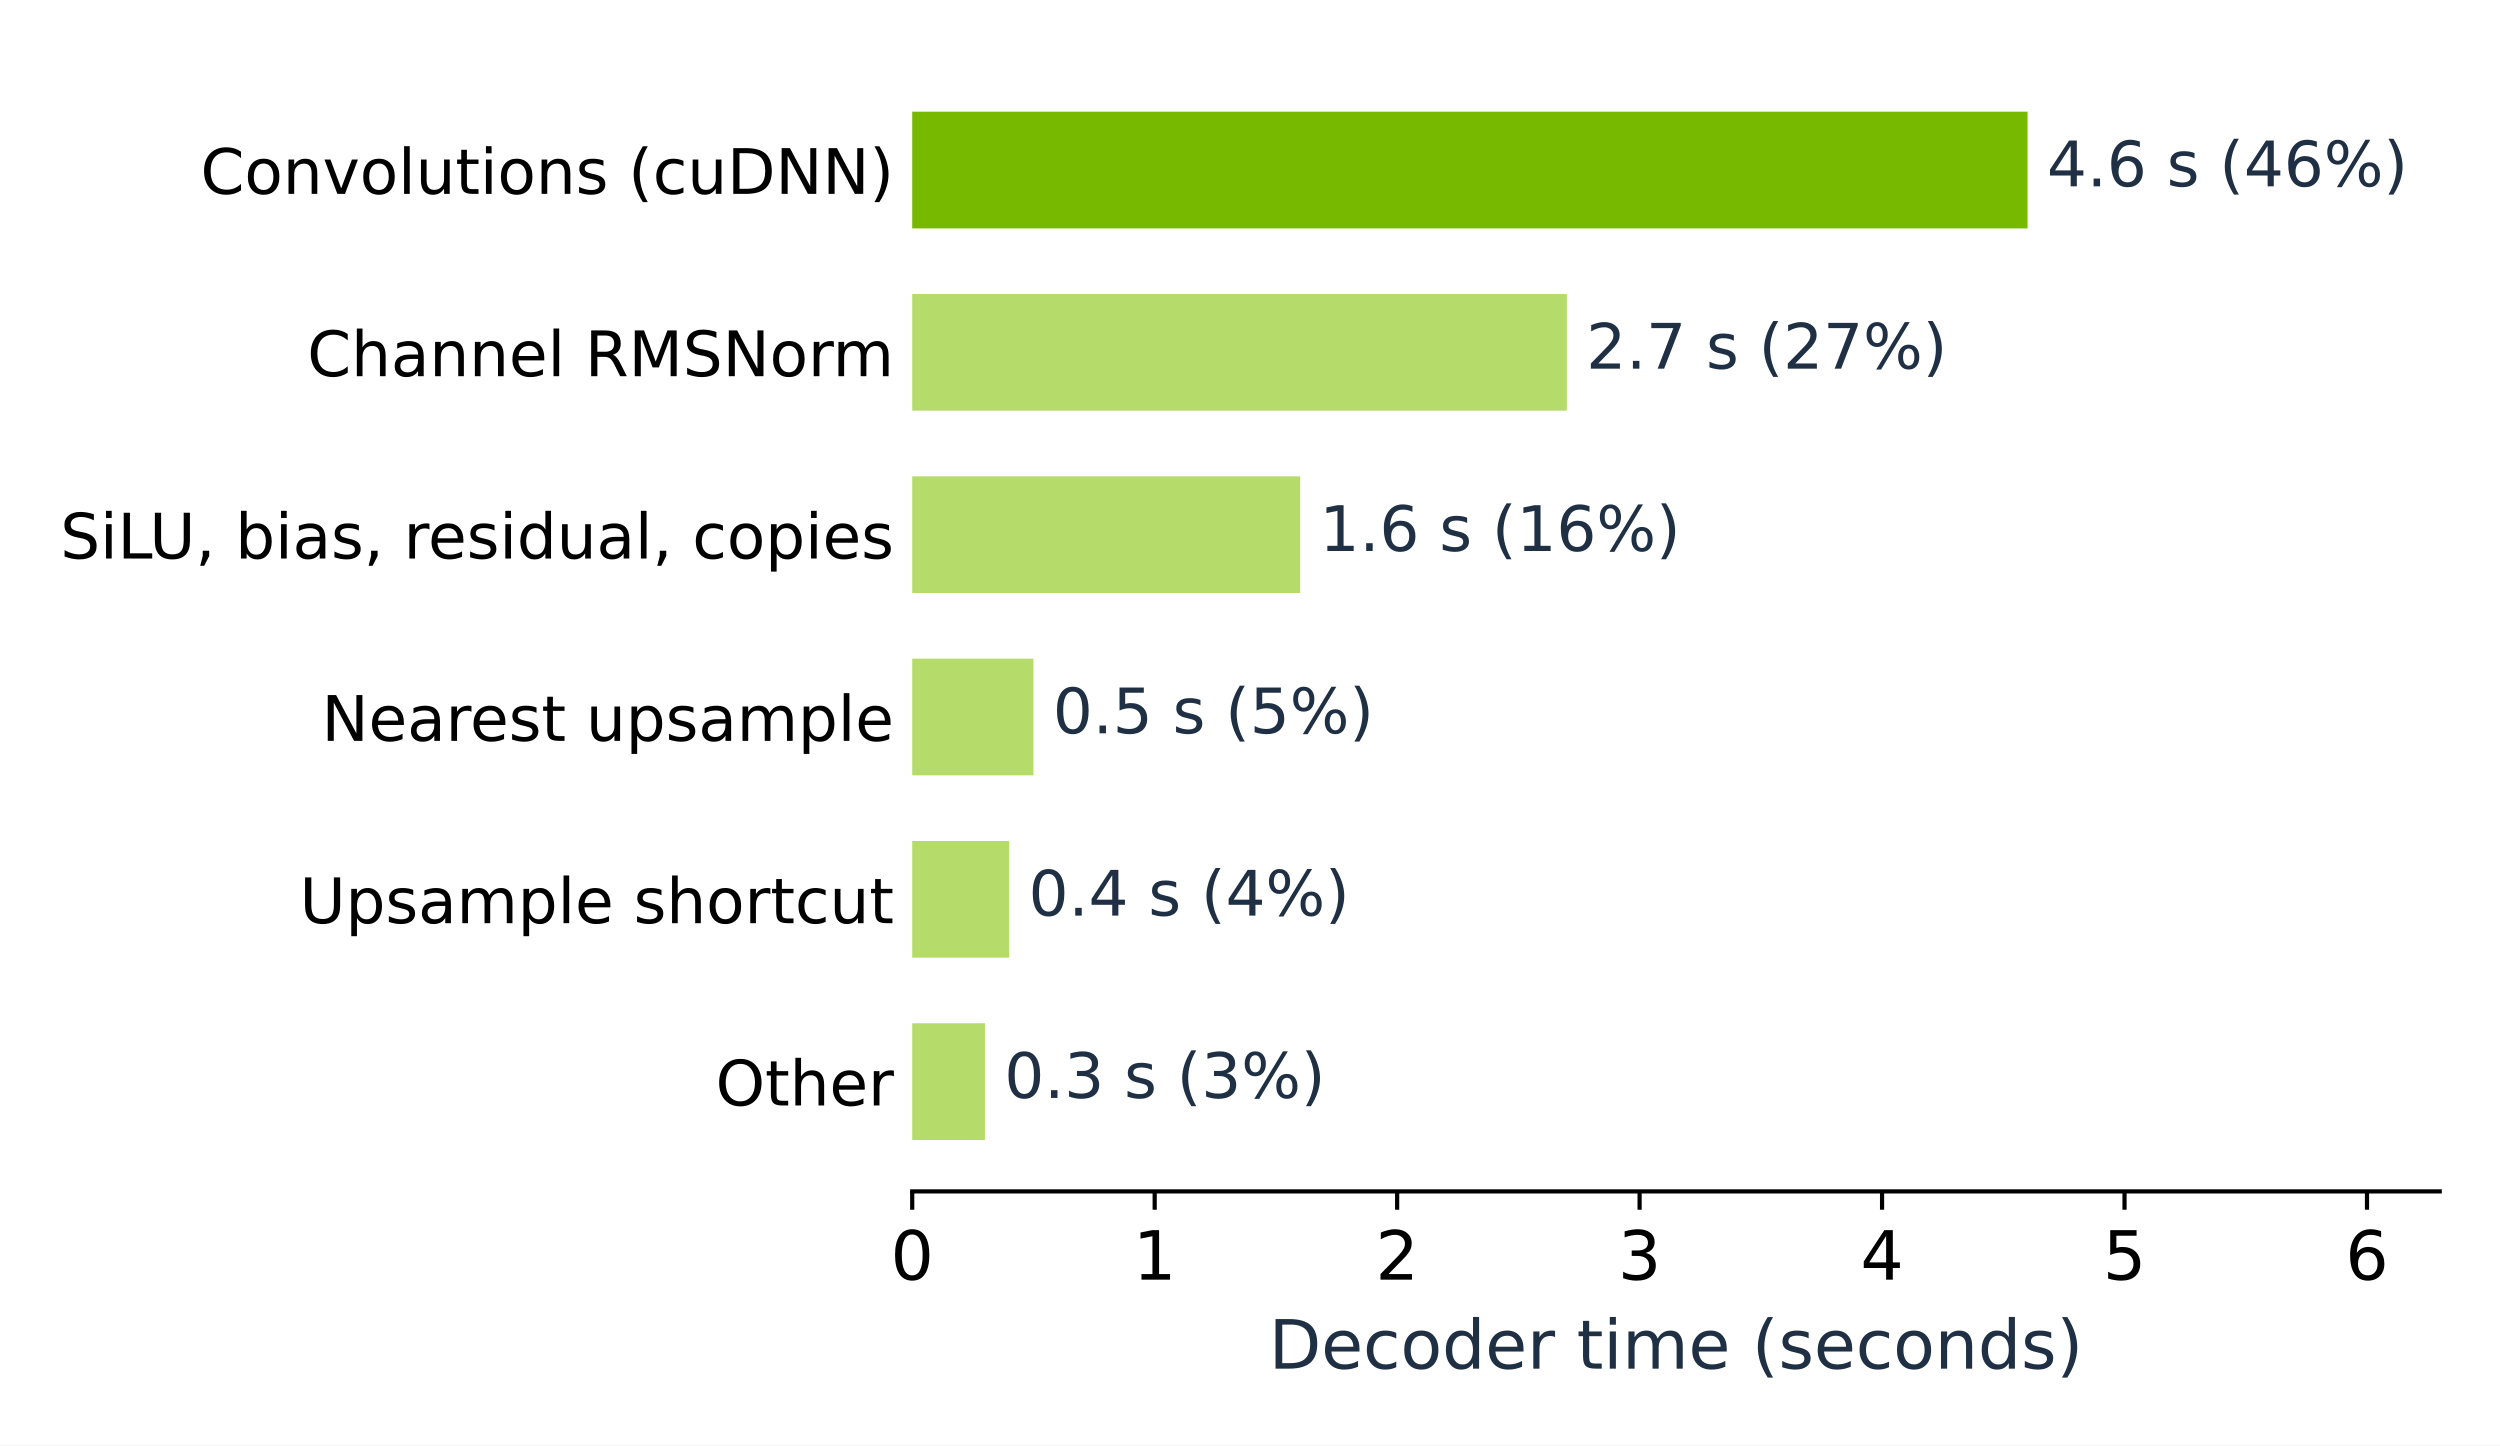
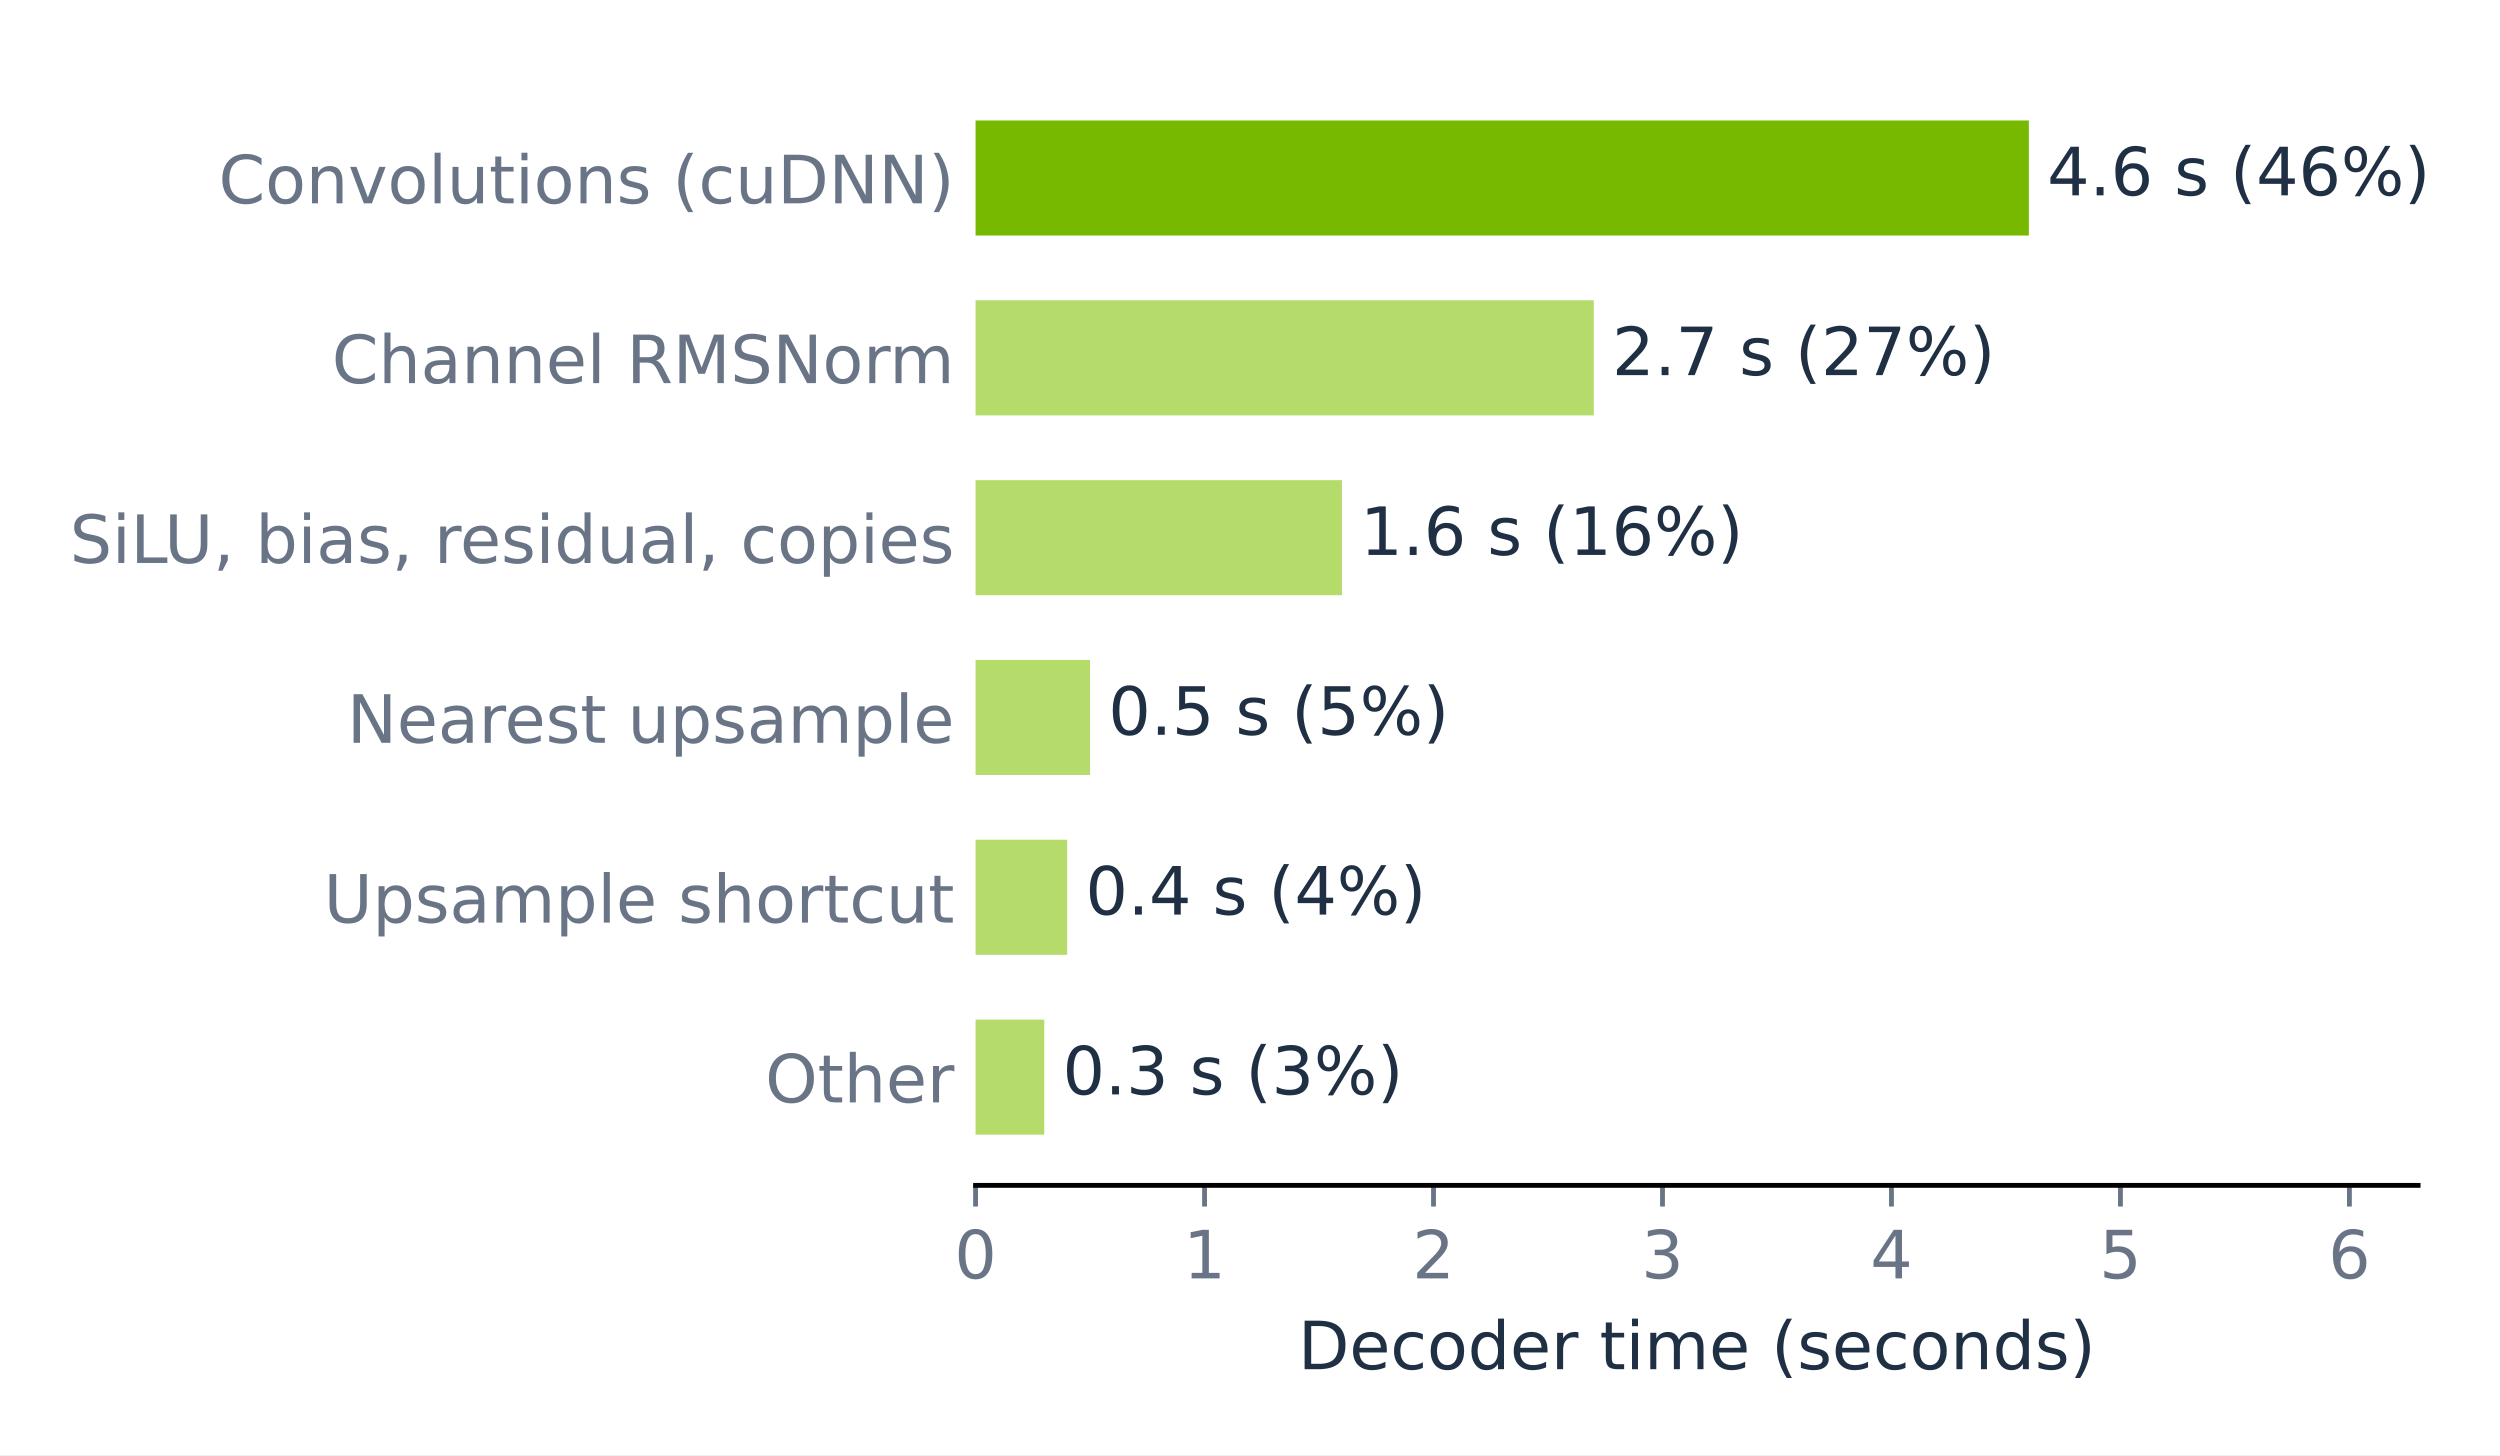
- <svg xmlns="http://www.w3.org/2000/svg" xmlns:xlink="http://www.w3.org/1999/xlink" width="477.84pt" height="276.24pt" viewBox="0 0 477.84 276.24" version="1.1">
+ <svg xmlns="http://www.w3.org/2000/svg" xmlns:xlink="http://www.w3.org/1999/xlink" width="412.781pt" height="240.24pt" viewBox="0 0 412.781 240.24" version="1.1">
  <defs>
    <style type="text/css">*{stroke-linejoin: round; stroke-linecap: butt}</style>
  </defs>
  <g id="figure_1">
    <g id="patch_1">
-       <path d="M 0 276.24 L 477.84 276.24 L 477.84 0 L 0 0 z " style="fill: #ffffff" />
+       <path d="M 0 240.24 L 412.781 240.24 L 412.781 0 L 0 0 z " style="fill: #ffffff" />
    </g>
    <g id="axes_1">
      <g id="patch_2">
-         <path d="M 174.357 227.719 L 466.32 227.719 L 466.32 11.52 L 174.357 11.52 z " style="fill: #ffffff" />
+         <path d="M 161.079 195.719 L 399.259 195.719 L 399.259 11.52 L 161.079 11.52 z " style="fill: #ffffff" />
      </g>
      <g id="patch_3">
-         <path d="M 174.357 21.347 L 387.536 21.347 L 387.536 43.65 L 174.357 43.65 z " clip-path="url(#p62a1cd0c16)" style="fill: #76b900" />
+         <path d="M 161.079 19.893 L 334.988 19.893 L 334.988 38.894 L 161.079 38.894 z " clip-path="url(#p411bd5e77b)" style="fill: #76b900" />
      </g>
      <g id="patch_4">
-         <path d="M 174.357 56.195 L 299.484 56.195 L 299.484 78.498 L 174.357 78.498 z " clip-path="url(#p62a1cd0c16)" style="fill: #b5dc6a" />
+         <path d="M 161.079 49.583 L 263.156 49.583 L 263.156 68.585 L 161.079 68.585 z " clip-path="url(#p411bd5e77b)" style="fill: #b5dc6a" />
      </g>
      <g id="patch_5">
-         <path d="M 174.357 91.044 L 248.507 91.044 L 248.507 113.347 L 174.357 113.347 z " clip-path="url(#p62a1cd0c16)" style="fill: #b5dc6a" />
+         <path d="M 161.079 79.273 L 221.569 79.273 L 221.569 98.275 L 161.079 98.275 z " clip-path="url(#p411bd5e77b)" style="fill: #b5dc6a" />
      </g>
      <g id="patch_6">
-         <path d="M 174.357 125.892 L 197.529 125.892 L 197.529 148.195 L 174.357 148.195 z " clip-path="url(#p62a1cd0c16)" style="fill: #b5dc6a" />
+         <path d="M 161.079 108.964 L 179.982 108.964 L 179.982 127.965 L 161.079 127.965 z " clip-path="url(#p411bd5e77b)" style="fill: #b5dc6a" />
      </g>
      <g id="patch_7">
-         <path d="M 174.357 160.74 L 192.895 160.74 L 192.895 183.043 L 174.357 183.043 z " clip-path="url(#p62a1cd0c16)" style="fill: #b5dc6a" />
+         <path d="M 161.079 138.654 L 176.202 138.654 L 176.202 157.656 L 161.079 157.656 z " clip-path="url(#p411bd5e77b)" style="fill: #b5dc6a" />
      </g>
      <g id="patch_8">
-         <path d="M 174.357 195.588 L 188.26 195.588 L 188.26 217.891 L 174.357 217.891 z " clip-path="url(#p62a1cd0c16)" style="fill: #b5dc6a" />
+         <path d="M 161.079 168.344 L 172.421 168.344 L 172.421 187.346 L 161.079 187.346 z " clip-path="url(#p411bd5e77b)" style="fill: #b5dc6a" />
      </g>
      <g id="matplotlib.axis_1">
        <g id="xtick_1">
          <g id="line2d_1">
            <defs>
-               <path id="mf3cf1f96ad" d="M 0 0 L 0 3.5 " style="stroke: #000000; stroke-width: 0.8" />
+               <path id="m06097b5ecd" d="M 0 0 L 0 3.5 " style="stroke: #697586; stroke-width: 0.8" />
            </defs>
            <g>
-               <use xlink:href="#mf3cf1f96ad" x="174.357" y="227.719" style="stroke: #000000; stroke-width: 0.8" />
+               <use xlink:href="#m06097b5ecd" x="161.079" y="195.719" style="fill: #697586; stroke: #697586; stroke-width: 0.8" />
            </g>
          </g>
          <g id="text_1">
-             <g transform="translate(170.2219 244.5955) scale(0.13 -0.13)">
+             <g style="fill: #697586" transform="translate(157.58 211.0761) scale(0.11 -0.11)">
              <defs>
                <path id="DejaVuSans-13" d="M 2034 4250 Q 1547 4250 1301 3770 Q 1056 3291 1056 2328 Q 1056 1369 1301 889 Q 1547 409 2034 409 Q 2525 409 2770 889 Q 3016 1369 3016 2328 Q 3016 3291 2770 3770 Q 2525 4250 2034 4250 z M 2034 4750 Q 2819 4750 3233 4129 Q 3647 3509 3647 2328 Q 3647 1150 3233 529 Q 2819 -91 2034 -91 Q 1250 -91 836 529 Q 422 1150 422 2328 Q 422 3509 836 4129 Q 1250 4750 2034 4750 z " transform="scale(0.015625)" />
              </defs>
              <use xlink:href="#DejaVuSans-13" />
            </g>
          </g>
        </g>
        <g id="xtick_2">
          <g id="line2d_2">
            <g>
-               <use xlink:href="#mf3cf1f96ad" x="220.701" y="227.719" style="stroke: #000000; stroke-width: 0.8" />
+               <use xlink:href="#m06097b5ecd" x="198.886" y="195.719" style="fill: #697586; stroke: #697586; stroke-width: 0.8" />
            </g>
          </g>
          <g id="text_2">
-             <g transform="translate(216.5651 244.5955) scale(0.13 -0.13)">
+             <g style="fill: #697586" transform="translate(195.3862 211.0761) scale(0.11 -0.11)">
              <defs>
                <path id="DejaVuSans-14" d="M 794 531 L 1825 531 L 1825 4091 L 703 3866 L 703 4441 L 1819 4666 L 2450 4666 L 2450 531 L 3481 531 L 3481 0 L 794 0 L 794 531 z " transform="scale(0.015625)" />
              </defs>
              <use xlink:href="#DejaVuSans-14" />
            </g>
          </g>
        </g>
        <g id="xtick_3">
          <g id="line2d_3">
            <g>
-               <use xlink:href="#mf3cf1f96ad" x="267.044" y="227.719" style="stroke: #000000; stroke-width: 0.8" />
+               <use xlink:href="#m06097b5ecd" x="236.692" y="195.719" style="fill: #697586; stroke: #697586; stroke-width: 0.8" />
            </g>
          </g>
          <g id="text_3">
-             <g transform="translate(262.9082 244.5955) scale(0.13 -0.13)">
+             <g style="fill: #697586" transform="translate(233.1925 211.0761) scale(0.11 -0.11)">
              <defs>
                <path id="DejaVuSans-15" d="M 1228 531 L 3431 531 L 3431 0 L 469 0 L 469 531 Q 828 903 1448 1529 Q 2069 2156 2228 2338 Q 2531 2678 2651 2914 Q 2772 3150 2772 3378 Q 2772 3750 2511 3984 Q 2250 4219 1831 4219 Q 1534 4219 1204 4116 Q 875 4013 500 3803 L 500 4441 Q 881 4594 1212 4672 Q 1544 4750 1819 4750 Q 2544 4750 2975 4387 Q 3406 4025 3406 3419 Q 3406 3131 3298 2873 Q 3191 2616 2906 2266 Q 2828 2175 2409 1742 Q 1991 1309 1228 531 z " transform="scale(0.015625)" />
              </defs>
              <use xlink:href="#DejaVuSans-15" />
            </g>
          </g>
        </g>
        <g id="xtick_4">
          <g id="line2d_4">
            <g>
-               <use xlink:href="#mf3cf1f96ad" x="313.387" y="227.719" style="stroke: #000000; stroke-width: 0.8" />
+               <use xlink:href="#m06097b5ecd" x="274.498" y="195.719" style="fill: #697586; stroke: #697586; stroke-width: 0.8" />
            </g>
          </g>
          <g id="text_4">
-             <g transform="translate(309.2514 244.5955) scale(0.13 -0.13)">
+             <g style="fill: #697586" transform="translate(270.9987 211.0761) scale(0.11 -0.11)">
              <defs>
                <path id="DejaVuSans-16" d="M 2597 2516 Q 3050 2419 3304 2112 Q 3559 1806 3559 1356 Q 3559 666 3084 287 Q 2609 -91 1734 -91 Q 1441 -91 1130 -33 Q 819 25 488 141 L 488 750 Q 750 597 1062 519 Q 1375 441 1716 441 Q 2309 441 2620 675 Q 2931 909 2931 1356 Q 2931 1769 2642 2001 Q 2353 2234 1838 2234 L 1294 2234 L 1294 2753 L 1863 2753 Q 2328 2753 2575 2939 Q 2822 3125 2822 3475 Q 2822 3834 2567 4026 Q 2313 4219 1838 4219 Q 1578 4219 1281 4162 Q 984 4106 628 3988 L 628 4550 Q 988 4650 1302 4700 Q 1616 4750 1894 4750 Q 2613 4750 3031 4423 Q 3450 4097 3450 3541 Q 3450 3153 3228 2886 Q 3006 2619 2597 2516 z " transform="scale(0.015625)" />
              </defs>
              <use xlink:href="#DejaVuSans-16" />
            </g>
          </g>
        </g>
        <g id="xtick_5">
          <g id="line2d_5">
            <g>
-               <use xlink:href="#mf3cf1f96ad" x="359.73" y="227.719" style="stroke: #000000; stroke-width: 0.8" />
+               <use xlink:href="#m06097b5ecd" x="312.304" y="195.719" style="fill: #697586; stroke: #697586; stroke-width: 0.8" />
            </g>
          </g>
          <g id="text_5">
-             <g transform="translate(355.5946 244.5955) scale(0.13 -0.13)">
+             <g style="fill: #697586" transform="translate(308.8049 211.0761) scale(0.11 -0.11)">
              <defs>
                <path id="DejaVuSans-17" d="M 2419 4116 L 825 1625 L 2419 1625 L 2419 4116 z M 2253 4666 L 3047 4666 L 3047 1625 L 3713 1625 L 3713 1100 L 3047 1100 L 3047 0 L 2419 0 L 2419 1100 L 313 1100 L 313 1709 L 2253 4666 z " transform="scale(0.015625)" />
              </defs>
              <use xlink:href="#DejaVuSans-17" />
            </g>
          </g>
        </g>
        <g id="xtick_6">
          <g id="line2d_6">
            <g>
-               <use xlink:href="#mf3cf1f96ad" x="406.073" y="227.719" style="stroke: #000000; stroke-width: 0.8" />
+               <use xlink:href="#m06097b5ecd" x="350.111" y="195.719" style="fill: #697586; stroke: #697586; stroke-width: 0.8" />
            </g>
          </g>
          <g id="text_6">
-             <g transform="translate(401.9378 244.5955) scale(0.13 -0.13)">
+             <g style="fill: #697586" transform="translate(346.6111 211.0761) scale(0.11 -0.11)">
              <defs>
                <path id="DejaVuSans-18" d="M 691 4666 L 3169 4666 L 3169 4134 L 1269 4134 L 1269 2991 Q 1406 3038 1543 3061 Q 1681 3084 1819 3084 Q 2600 3084 3056 2656 Q 3513 2228 3513 1497 Q 3513 744 3044 326 Q 2575 -91 1722 -91 Q 1428 -91 1123 -41 Q 819 9 494 109 L 494 744 Q 775 591 1075 516 Q 1375 441 1709 441 Q 2250 441 2565 725 Q 2881 1009 2881 1497 Q 2881 1984 2565 2268 Q 2250 2553 1709 2553 Q 1456 2553 1204 2497 Q 953 2441 691 2322 L 691 4666 z " transform="scale(0.015625)" />
              </defs>
              <use xlink:href="#DejaVuSans-18" />
            </g>
          </g>
        </g>
        <g id="xtick_7">
          <g id="line2d_7">
            <g>
-               <use xlink:href="#mf3cf1f96ad" x="452.417" y="227.719" style="stroke: #000000; stroke-width: 0.8" />
+               <use xlink:href="#m06097b5ecd" x="387.917" y="195.719" style="fill: #697586; stroke: #697586; stroke-width: 0.8" />
            </g>
          </g>
          <g id="text_7">
-             <g transform="translate(448.2809 244.5955) scale(0.13 -0.13)">
+             <g style="fill: #697586" transform="translate(384.4174 211.0761) scale(0.11 -0.11)">
              <defs>
                <path id="DejaVuSans-19" d="M 2113 2584 Q 1688 2584 1439 2293 Q 1191 2003 1191 1497 Q 1191 994 1439 701 Q 1688 409 2113 409 Q 2538 409 2786 701 Q 3034 994 3034 1497 Q 3034 2003 2786 2293 Q 2538 2584 2113 2584 z M 3366 4563 L 3366 3988 Q 3128 4100 2886 4159 Q 2644 4219 2406 4219 Q 1781 4219 1451 3797 Q 1122 3375 1075 2522 Q 1259 2794 1537 2939 Q 1816 3084 2150 3084 Q 2853 3084 3261 2657 Q 3669 2231 3669 1497 Q 3669 778 3244 343 Q 2819 -91 2113 -91 Q 1303 -91 875 529 Q 447 1150 447 2328 Q 447 3434 972 4092 Q 1497 4750 2381 4750 Q 2619 4750 2861 4703 Q 3103 4656 3366 4563 z " transform="scale(0.015625)" />
              </defs>
              <use xlink:href="#DejaVuSans-19" />
            </g>
          </g>
        </g>
        <g id="text_8">
-           <g style="fill: #203044" transform="translate(242.5274 261.5965) scale(0.13 -0.13)">
+           <g style="fill: #203044" transform="translate(214.3288 226.0769) scale(0.11 -0.11)">
            <defs>
              <path id="DejaVuSans-27" d="M 1259 4147 L 1259 519 L 2022 519 Q 2988 519 3436 956 Q 3884 1394 3884 2338 Q 3884 3275 3436 3711 Q 2988 4147 2022 4147 L 1259 4147 z M 628 4666 L 1925 4666 Q 3281 4666 3915 4102 Q 4550 3538 4550 2338 Q 4550 1131 3912 565 Q 3275 0 1925 0 L 628 0 L 628 4666 z " transform="scale(0.015625)" />
              <path id="DejaVuSans-48" d="M 3597 1894 L 3597 1613 L 953 1613 Q 991 1019 1311 708 Q 1631 397 2203 397 Q 2534 397 2845 478 Q 3156 559 3463 722 L 3463 178 Q 3153 47 2828 -22 Q 2503 -91 2169 -91 Q 1331 -91 842 396 Q 353 884 353 1716 Q 353 2575 817 3079 Q 1281 3584 2069 3584 Q 2775 3584 3186 3129 Q 3597 2675 3597 1894 z M 3022 2063 Q 3016 2534 2758 2815 Q 2500 3097 2075 3097 Q 1594 3097 1305 2825 Q 1016 2553 972 2059 L 3022 2063 z " transform="scale(0.015625)" />
              <path id="DejaVuSans-46" d="M 3122 3366 L 3122 2828 Q 2878 2963 2633 3030 Q 2388 3097 2138 3097 Q 1578 3097 1268 2742 Q 959 2388 959 1747 Q 959 1106 1268 751 Q 1578 397 2138 397 Q 2388 397 2633 464 Q 2878 531 3122 666 L 3122 134 Q 2881 22 2623 -34 Q 2366 -91 2075 -91 Q 1284 -91 818 406 Q 353 903 353 1747 Q 353 2603 823 3093 Q 1294 3584 2113 3584 Q 2378 3584 2631 3529 Q 2884 3475 3122 3366 z " transform="scale(0.015625)" />
              <path id="DejaVuSans-52" d="M 1959 3097 Q 1497 3097 1228 2736 Q 959 2375 959 1747 Q 959 1119 1226 758 Q 1494 397 1959 397 Q 2419 397 2687 759 Q 2956 1122 2956 1747 Q 2956 2369 2687 2733 Q 2419 3097 1959 3097 z M 1959 3584 Q 2709 3584 3137 3096 Q 3566 2609 3566 1747 Q 3566 888 3137 398 Q 2709 -91 1959 -91 Q 1206 -91 779 398 Q 353 888 353 1747 Q 353 2609 779 3096 Q 1206 3584 1959 3584 z " transform="scale(0.015625)" />
              <path id="DejaVuSans-47" d="M 2906 2969 L 2906 4863 L 3481 4863 L 3481 0 L 2906 0 L 2906 525 Q 2725 213 2448 61 Q 2172 -91 1784 -91 Q 1150 -91 751 415 Q 353 922 353 1747 Q 353 2572 751 3078 Q 1150 3584 1784 3584 Q 2172 3584 2448 3432 Q 2725 3281 2906 2969 z M 947 1747 Q 947 1113 1208 752 Q 1469 391 1925 391 Q 2381 391 2643 752 Q 2906 1113 2906 1747 Q 2906 2381 2643 2742 Q 2381 3103 1925 3103 Q 1469 3103 1208 2742 Q 947 2381 947 1747 z " transform="scale(0.015625)" />
              <path id="DejaVuSans-55" d="M 2631 2963 Q 2534 3019 2420 3045 Q 2306 3072 2169 3072 Q 1681 3072 1420 2755 Q 1159 2438 1159 1844 L 1159 0 L 581 0 L 581 3500 L 1159 3500 L 1159 2956 Q 1341 3275 1631 3429 Q 1922 3584 2338 3584 Q 2397 3584 2469 3576 Q 2541 3569 2628 3553 L 2631 2963 z " transform="scale(0.015625)" />
              <path id="DejaVuSans-3" transform="scale(0.015625)" />
              <path id="DejaVuSans-57" d="M 1172 4494 L 1172 3500 L 2356 3500 L 2356 3053 L 1172 3053 L 1172 1153 Q 1172 725 1289 603 Q 1406 481 1766 481 L 2356 481 L 2356 0 L 1766 0 Q 1100 0 847 248 Q 594 497 594 1153 L 594 3053 L 172 3053 L 172 3500 L 594 3500 L 594 4494 L 1172 4494 z " transform="scale(0.015625)" />
              <path id="DejaVuSans-4c" d="M 603 3500 L 1178 3500 L 1178 0 L 603 0 L 603 3500 z M 603 4863 L 1178 4863 L 1178 4134 L 603 4134 L 603 4863 z " transform="scale(0.015625)" />
              <path id="DejaVuSans-50" d="M 3328 2828 Q 3544 3216 3844 3400 Q 4144 3584 4550 3584 Q 5097 3584 5394 3201 Q 5691 2819 5691 2113 L 5691 0 L 5113 0 L 5113 2094 Q 5113 2597 4934 2840 Q 4756 3084 4391 3084 Q 3944 3084 3684 2787 Q 3425 2491 3425 1978 L 3425 0 L 2847 0 L 2847 2094 Q 2847 2600 2669 2842 Q 2491 3084 2119 3084 Q 1678 3084 1418 2786 Q 1159 2488 1159 1978 L 1159 0 L 581 0 L 581 3500 L 1159 3500 L 1159 2956 Q 1356 3278 1631 3431 Q 1906 3584 2284 3584 Q 2666 3584 2933 3390 Q 3200 3197 3328 2828 z " transform="scale(0.015625)" />
              <path id="DejaVuSans-b" d="M 1984 4856 Q 1566 4138 1362 3434 Q 1159 2731 1159 2009 Q 1159 1288 1364 580 Q 1569 -128 1984 -844 L 1484 -844 Q 1016 -109 783 600 Q 550 1309 550 2009 Q 550 2706 781 3412 Q 1013 4119 1484 4856 L 1984 4856 z " transform="scale(0.015625)" />
              <path id="DejaVuSans-56" d="M 2834 3397 L 2834 2853 Q 2591 2978 2328 3040 Q 2066 3103 1784 3103 Q 1356 3103 1142 2972 Q 928 2841 928 2578 Q 928 2378 1081 2264 Q 1234 2150 1697 2047 L 1894 2003 Q 2506 1872 2764 1633 Q 3022 1394 3022 966 Q 3022 478 2636 193 Q 2250 -91 1575 -91 Q 1294 -91 989 -36 Q 684 19 347 128 L 347 722 Q 666 556 975 473 Q 1284 391 1588 391 Q 1994 391 2212 530 Q 2431 669 2431 922 Q 2431 1156 2273 1281 Q 2116 1406 1581 1522 L 1381 1569 Q 847 1681 609 1914 Q 372 2147 372 2553 Q 372 3047 722 3315 Q 1072 3584 1716 3584 Q 2034 3584 2315 3537 Q 2597 3491 2834 3397 z " transform="scale(0.015625)" />
              <path id="DejaVuSans-51" d="M 3513 2113 L 3513 0 L 2938 0 L 2938 2094 Q 2938 2591 2744 2837 Q 2550 3084 2163 3084 Q 1697 3084 1428 2787 Q 1159 2491 1159 1978 L 1159 0 L 581 0 L 581 3500 L 1159 3500 L 1159 2956 Q 1366 3272 1645 3428 Q 1925 3584 2291 3584 Q 2894 3584 3203 3211 Q 3513 2838 3513 2113 z " transform="scale(0.015625)" />
              <path id="DejaVuSans-c" d="M 513 4856 L 1013 4856 Q 1481 4119 1714 3412 Q 1947 2706 1947 2009 Q 1947 1309 1714 600 Q 1481 -109 1013 -844 L 513 -844 Q 928 -128 1133 580 Q 1338 1288 1338 2009 Q 1338 2731 1133 3434 Q 928 4138 513 4856 z " transform="scale(0.015625)" />
            </defs>
            <use xlink:href="#DejaVuSans-27" />
            <use xlink:href="#DejaVuSans-48" transform="translate(77 0)" />
            <use xlink:href="#DejaVuSans-46" transform="translate(138.5312 0)" />
            <use xlink:href="#DejaVuSans-52" transform="translate(193.5156 0)" />
            <use xlink:href="#DejaVuSans-47" transform="translate(254.7031 0)" />
            <use xlink:href="#DejaVuSans-48" transform="translate(318.1875 0)" />
            <use xlink:href="#DejaVuSans-55" transform="translate(379.7188 0)" />
            <use xlink:href="#DejaVuSans-3" transform="translate(420.8281 0)" />
            <use xlink:href="#DejaVuSans-57" transform="translate(452.6094 0)" />
            <use xlink:href="#DejaVuSans-4c" transform="translate(491.8125 0)" />
            <use xlink:href="#DejaVuSans-50" transform="translate(519.5938 0)" />
            <use xlink:href="#DejaVuSans-48" transform="translate(617 0)" />
            <use xlink:href="#DejaVuSans-3" transform="translate(678.5312 0)" />
            <use xlink:href="#DejaVuSans-b" transform="translate(710.3125 0)" />
            <use xlink:href="#DejaVuSans-56" transform="translate(749.3281 0)" />
            <use xlink:href="#DejaVuSans-48" transform="translate(801.4219 0)" />
            <use xlink:href="#DejaVuSans-46" transform="translate(862.9531 0)" />
            <use xlink:href="#DejaVuSans-52" transform="translate(917.9375 0)" />
            <use xlink:href="#DejaVuSans-51" transform="translate(979.125 0)" />
            <use xlink:href="#DejaVuSans-47" transform="translate(1042.5 0)" />
            <use xlink:href="#DejaVuSans-56" transform="translate(1105.984 0)" />
            <use xlink:href="#DejaVuSans-c" transform="translate(1158.078 0)" />
          </g>
        </g>
      </g>
      <g id="matplotlib.axis_2">
        <g id="ytick_1">
          <g id="line2d_8" />
          <g id="text_9">
-             <g transform="translate(38.33438 37.0577) scale(0.12 -0.12)">
+             <g style="fill: #697586" transform="translate(36.09984 33.5727) scale(0.11 -0.11)">
              <defs>
                <path id="DejaVuSans-26" d="M 4122 4306 L 4122 3641 Q 3803 3938 3442 4084 Q 3081 4231 2675 4231 Q 1875 4231 1450 3742 Q 1025 3253 1025 2328 Q 1025 1406 1450 917 Q 1875 428 2675 428 Q 3081 428 3442 575 Q 3803 722 4122 1019 L 4122 359 Q 3791 134 3420 21 Q 3050 -91 2638 -91 Q 1578 -91 968 557 Q 359 1206 359 2328 Q 359 3453 968 4101 Q 1578 4750 2638 4750 Q 3056 4750 3426 4639 Q 3797 4528 4122 4306 z " transform="scale(0.015625)" />
                <path id="DejaVuSans-59" d="M 191 3500 L 800 3500 L 1894 563 L 2988 3500 L 3597 3500 L 2284 0 L 1503 0 L 191 3500 z " transform="scale(0.015625)" />
                <path id="DejaVuSans-4f" d="M 603 4863 L 1178 4863 L 1178 0 L 603 0 L 603 4863 z " transform="scale(0.015625)" />
                <path id="DejaVuSans-58" d="M 544 1381 L 544 3500 L 1119 3500 L 1119 1403 Q 1119 906 1312 657 Q 1506 409 1894 409 Q 2359 409 2629 706 Q 2900 1003 2900 1516 L 2900 3500 L 3475 3500 L 3475 0 L 2900 0 L 2900 538 Q 2691 219 2414 64 Q 2138 -91 1772 -91 Q 1169 -91 856 284 Q 544 659 544 1381 z M 1991 3584 L 1991 3584 z " transform="scale(0.015625)" />
                <path id="DejaVuSans-31" d="M 628 4666 L 1478 4666 L 3547 763 L 3547 4666 L 4159 4666 L 4159 0 L 3309 0 L 1241 3903 L 1241 0 L 628 0 L 628 4666 z " transform="scale(0.015625)" />
              </defs>
              <use xlink:href="#DejaVuSans-26" />
              <use xlink:href="#DejaVuSans-52" transform="translate(69.82812 0)" />
              <use xlink:href="#DejaVuSans-51" transform="translate(131.0156 0)" />
              <use xlink:href="#DejaVuSans-59" transform="translate(194.3906 0)" />
              <use xlink:href="#DejaVuSans-52" transform="translate(253.5781 0)" />
              <use xlink:href="#DejaVuSans-4f" transform="translate(314.7656 0)" />
              <use xlink:href="#DejaVuSans-58" transform="translate(342.5469 0)" />
              <use xlink:href="#DejaVuSans-57" transform="translate(405.9219 0)" />
              <use xlink:href="#DejaVuSans-4c" transform="translate(445.125 0)" />
              <use xlink:href="#DejaVuSans-52" transform="translate(472.9062 0)" />
              <use xlink:href="#DejaVuSans-51" transform="translate(534.0938 0)" />
              <use xlink:href="#DejaVuSans-56" transform="translate(597.4688 0)" />
              <use xlink:href="#DejaVuSans-3" transform="translate(649.5625 0)" />
              <use xlink:href="#DejaVuSans-b" transform="translate(681.3438 0)" />
              <use xlink:href="#DejaVuSans-46" transform="translate(720.3594 0)" />
              <use xlink:href="#DejaVuSans-58" transform="translate(775.3438 0)" />
              <use xlink:href="#DejaVuSans-27" transform="translate(838.7188 0)" />
              <use xlink:href="#DejaVuSans-31" transform="translate(915.7188 0)" />
              <use xlink:href="#DejaVuSans-31" transform="translate(990.5312 0)" />
              <use xlink:href="#DejaVuSans-c" transform="translate(1065.344 0)" />
            </g>
          </g>
        </g>
        <g id="ytick_2">
          <g id="line2d_9" />
          <g id="text_10">
-             <g transform="translate(58.73625 71.90595) scale(0.12 -0.12)">
+             <g style="fill: #697586" transform="translate(54.80156 63.26301) scale(0.11 -0.11)">
              <defs>
                <path id="DejaVuSans-4b" d="M 3513 2113 L 3513 0 L 2938 0 L 2938 2094 Q 2938 2591 2744 2837 Q 2550 3084 2163 3084 Q 1697 3084 1428 2787 Q 1159 2491 1159 1978 L 1159 0 L 581 0 L 581 4863 L 1159 4863 L 1159 2956 Q 1366 3272 1645 3428 Q 1925 3584 2291 3584 Q 2894 3584 3203 3211 Q 3513 2838 3513 2113 z " transform="scale(0.015625)" />
                <path id="DejaVuSans-44" d="M 2194 1759 Q 1497 1759 1228 1600 Q 959 1441 959 1056 Q 959 750 1161 570 Q 1363 391 1709 391 Q 2188 391 2477 730 Q 2766 1069 2766 1631 L 2766 1759 L 2194 1759 z M 3341 1997 L 3341 0 L 2766 0 L 2766 531 Q 2569 213 2275 61 Q 1981 -91 1556 -91 Q 1019 -91 701 211 Q 384 513 384 1019 Q 384 1609 779 1909 Q 1175 2209 1959 2209 L 2766 2209 L 2766 2266 Q 2766 2663 2505 2880 Q 2244 3097 1772 3097 Q 1472 3097 1187 3025 Q 903 2953 641 2809 L 641 3341 Q 956 3463 1253 3523 Q 1550 3584 1831 3584 Q 2591 3584 2966 3190 Q 3341 2797 3341 1997 z " transform="scale(0.015625)" />
                <path id="DejaVuSans-35" d="M 2841 2188 Q 3044 2119 3236 1894 Q 3428 1669 3622 1275 L 4263 0 L 3584 0 L 2988 1197 Q 2756 1666 2539 1819 Q 2322 1972 1947 1972 L 1259 1972 L 1259 0 L 628 0 L 628 4666 L 2053 4666 Q 2853 4666 3247 4331 Q 3641 3997 3641 3322 Q 3641 2881 3436 2590 Q 3231 2300 2841 2188 z M 1259 4147 L 1259 2491 L 2053 2491 Q 2509 2491 2742 2702 Q 2975 2913 2975 3322 Q 2975 3731 2742 3939 Q 2509 4147 2053 4147 L 1259 4147 z " transform="scale(0.015625)" />
                <path id="DejaVuSans-30" d="M 628 4666 L 1569 4666 L 2759 1491 L 3956 4666 L 4897 4666 L 4897 0 L 4281 0 L 4281 4097 L 3078 897 L 2444 897 L 1241 4097 L 1241 0 L 628 0 L 628 4666 z " transform="scale(0.015625)" />
                <path id="DejaVuSans-36" d="M 3425 4513 L 3425 3897 Q 3066 4069 2747 4153 Q 2428 4238 2131 4238 Q 1616 4238 1336 4038 Q 1056 3838 1056 3469 Q 1056 3159 1242 3001 Q 1428 2844 1947 2747 L 2328 2669 Q 3034 2534 3370 2195 Q 3706 1856 3706 1288 Q 3706 609 3251 259 Q 2797 -91 1919 -91 Q 1588 -91 1214 -16 Q 841 59 441 206 L 441 856 Q 825 641 1194 531 Q 1563 422 1919 422 Q 2459 422 2753 634 Q 3047 847 3047 1241 Q 3047 1584 2836 1778 Q 2625 1972 2144 2069 L 1759 2144 Q 1053 2284 737 2584 Q 422 2884 422 3419 Q 422 4038 858 4394 Q 1294 4750 2059 4750 Q 2388 4750 2728 4690 Q 3069 4631 3425 4513 z " transform="scale(0.015625)" />
              </defs>
              <use xlink:href="#DejaVuSans-26" />
              <use xlink:href="#DejaVuSans-4b" transform="translate(69.82812 0)" />
              <use xlink:href="#DejaVuSans-44" transform="translate(133.2031 0)" />
              <use xlink:href="#DejaVuSans-51" transform="translate(194.4844 0)" />
              <use xlink:href="#DejaVuSans-51" transform="translate(257.8594 0)" />
              <use xlink:href="#DejaVuSans-48" transform="translate(321.2344 0)" />
              <use xlink:href="#DejaVuSans-4f" transform="translate(382.7656 0)" />
              <use xlink:href="#DejaVuSans-3" transform="translate(410.5469 0)" />
              <use xlink:href="#DejaVuSans-35" transform="translate(442.3281 0)" />
              <use xlink:href="#DejaVuSans-30" transform="translate(511.8125 0)" />
              <use xlink:href="#DejaVuSans-36" transform="translate(598.0938 0)" />
              <use xlink:href="#DejaVuSans-31" transform="translate(661.5781 0)" />
              <use xlink:href="#DejaVuSans-52" transform="translate(736.3906 0)" />
              <use xlink:href="#DejaVuSans-55" transform="translate(797.5781 0)" />
              <use xlink:href="#DejaVuSans-50" transform="translate(836.9375 0)" />
            </g>
          </g>
        </g>
        <g id="ytick_3">
          <g id="line2d_10" />
          <g id="text_11">
-             <g transform="translate(11.52 106.7542) scale(0.12 -0.12)">
+             <g style="fill: #697586" transform="translate(11.52 92.95332) scale(0.11 -0.11)">
              <defs>
                <path id="DejaVuSans-2f" d="M 628 4666 L 1259 4666 L 1259 531 L 3531 531 L 3531 0 L 628 0 L 628 4666 z " transform="scale(0.015625)" />
                <path id="DejaVuSans-38" d="M 556 4666 L 1191 4666 L 1191 1831 Q 1191 1081 1462 751 Q 1734 422 2344 422 Q 2950 422 3222 751 Q 3494 1081 3494 1831 L 3494 4666 L 4128 4666 L 4128 1753 Q 4128 841 3676 375 Q 3225 -91 2344 -91 Q 1459 -91 1007 375 Q 556 841 556 1753 L 556 4666 z " transform="scale(0.015625)" />
                <path id="DejaVuSans-f" d="M 750 794 L 1409 794 L 1409 256 L 897 -744 L 494 -744 L 750 256 L 750 794 z " transform="scale(0.015625)" />
                <path id="DejaVuSans-45" d="M 3116 1747 Q 3116 2381 2855 2742 Q 2594 3103 2138 3103 Q 1681 3103 1420 2742 Q 1159 2381 1159 1747 Q 1159 1113 1420 752 Q 1681 391 2138 391 Q 2594 391 2855 752 Q 3116 1113 3116 1747 z M 1159 2969 Q 1341 3281 1617 3432 Q 1894 3584 2278 3584 Q 2916 3584 3314 3078 Q 3713 2572 3713 1747 Q 3713 922 3314 415 Q 2916 -91 2278 -91 Q 1894 -91 1617 61 Q 1341 213 1159 525 L 1159 0 L 581 0 L 581 4863 L 1159 4863 L 1159 2969 z " transform="scale(0.015625)" />
                <path id="DejaVuSans-53" d="M 1159 525 L 1159 -1331 L 581 -1331 L 581 3500 L 1159 3500 L 1159 2969 Q 1341 3281 1617 3432 Q 1894 3584 2278 3584 Q 2916 3584 3314 3078 Q 3713 2572 3713 1747 Q 3713 922 3314 415 Q 2916 -91 2278 -91 Q 1894 -91 1617 61 Q 1341 213 1159 525 z M 3116 1747 Q 3116 2381 2855 2742 Q 2594 3103 2138 3103 Q 1681 3103 1420 2742 Q 1159 2381 1159 1747 Q 1159 1113 1420 752 Q 1681 391 2138 391 Q 2594 391 2855 752 Q 3116 1113 3116 1747 z " transform="scale(0.015625)" />
              </defs>
              <use xlink:href="#DejaVuSans-36" />
              <use xlink:href="#DejaVuSans-4c" transform="translate(63.48438 0)" />
              <use xlink:href="#DejaVuSans-2f" transform="translate(91.26562 0)" />
              <use xlink:href="#DejaVuSans-38" transform="translate(142 0)" />
              <use xlink:href="#DejaVuSans-f" transform="translate(215.1875 0)" />
              <use xlink:href="#DejaVuSans-3" transform="translate(246.9688 0)" />
              <use xlink:href="#DejaVuSans-45" transform="translate(278.75 0)" />
              <use xlink:href="#DejaVuSans-4c" transform="translate(342.2344 0)" />
              <use xlink:href="#DejaVuSans-44" transform="translate(370.0156 0)" />
              <use xlink:href="#DejaVuSans-56" transform="translate(431.2969 0)" />
              <use xlink:href="#DejaVuSans-f" transform="translate(483.3906 0)" />
              <use xlink:href="#DejaVuSans-3" transform="translate(515.1719 0)" />
              <use xlink:href="#DejaVuSans-55" transform="translate(546.9531 0)" />
              <use xlink:href="#DejaVuSans-48" transform="translate(585.8594 0)" />
              <use xlink:href="#DejaVuSans-56" transform="translate(647.3906 0)" />
              <use xlink:href="#DejaVuSans-4c" transform="translate(699.4844 0)" />
              <use xlink:href="#DejaVuSans-47" transform="translate(727.2656 0)" />
              <use xlink:href="#DejaVuSans-58" transform="translate(790.75 0)" />
              <use xlink:href="#DejaVuSans-44" transform="translate(854.125 0)" />
              <use xlink:href="#DejaVuSans-4f" transform="translate(915.4062 0)" />
              <use xlink:href="#DejaVuSans-f" transform="translate(943.1875 0)" />
              <use xlink:href="#DejaVuSans-3" transform="translate(974.9688 0)" />
              <use xlink:href="#DejaVuSans-46" transform="translate(1006.75 0)" />
              <use xlink:href="#DejaVuSans-52" transform="translate(1061.734 0)" />
              <use xlink:href="#DejaVuSans-53" transform="translate(1122.922 0)" />
              <use xlink:href="#DejaVuSans-4c" transform="translate(1186.406 0)" />
              <use xlink:href="#DejaVuSans-48" transform="translate(1214.188 0)" />
              <use xlink:href="#DejaVuSans-56" transform="translate(1275.719 0)" />
            </g>
          </g>
        </g>
        <g id="ytick_4">
          <g id="line2d_11" />
          <g id="text_12">
-             <g transform="translate(61.46813 141.6024) scale(0.12 -0.12)">
+             <g style="fill: #697586" transform="translate(57.30578 122.6436) scale(0.11 -0.11)">
              <use xlink:href="#DejaVuSans-31" />
              <use xlink:href="#DejaVuSans-48" transform="translate(74.8125 0)" />
              <use xlink:href="#DejaVuSans-44" transform="translate(136.3438 0)" />
              <use xlink:href="#DejaVuSans-55" transform="translate(197.625 0)" />
              <use xlink:href="#DejaVuSans-48" transform="translate(236.5312 0)" />
              <use xlink:href="#DejaVuSans-56" transform="translate(298.0625 0)" />
              <use xlink:href="#DejaVuSans-57" transform="translate(350.1562 0)" />
              <use xlink:href="#DejaVuSans-3" transform="translate(389.3594 0)" />
              <use xlink:href="#DejaVuSans-58" transform="translate(421.1406 0)" />
              <use xlink:href="#DejaVuSans-53" transform="translate(484.5156 0)" />
              <use xlink:href="#DejaVuSans-56" transform="translate(548 0)" />
              <use xlink:href="#DejaVuSans-44" transform="translate(600.0938 0)" />
              <use xlink:href="#DejaVuSans-50" transform="translate(661.375 0)" />
              <use xlink:href="#DejaVuSans-53" transform="translate(758.7812 0)" />
              <use xlink:href="#DejaVuSans-4f" transform="translate(822.2656 0)" />
              <use xlink:href="#DejaVuSans-48" transform="translate(850.0469 0)" />
            </g>
          </g>
        </g>
        <g id="ytick_5">
          <g id="line2d_12" />
          <g id="text_13">
-             <g transform="translate(57.27 176.4507) scale(0.12 -0.12)">
+             <g style="fill: #697586" transform="translate(53.4575 152.3339) scale(0.11 -0.11)">
              <use xlink:href="#DejaVuSans-38" />
              <use xlink:href="#DejaVuSans-53" transform="translate(73.1875 0)" />
              <use xlink:href="#DejaVuSans-56" transform="translate(136.6719 0)" />
              <use xlink:href="#DejaVuSans-44" transform="translate(188.7656 0)" />
              <use xlink:href="#DejaVuSans-50" transform="translate(250.0469 0)" />
              <use xlink:href="#DejaVuSans-53" transform="translate(347.4531 0)" />
              <use xlink:href="#DejaVuSans-4f" transform="translate(410.9375 0)" />
              <use xlink:href="#DejaVuSans-48" transform="translate(438.7188 0)" />
              <use xlink:href="#DejaVuSans-3" transform="translate(500.25 0)" />
              <use xlink:href="#DejaVuSans-56" transform="translate(532.0312 0)" />
              <use xlink:href="#DejaVuSans-4b" transform="translate(584.125 0)" />
              <use xlink:href="#DejaVuSans-52" transform="translate(647.5 0)" />
              <use xlink:href="#DejaVuSans-55" transform="translate(708.6875 0)" />
              <use xlink:href="#DejaVuSans-57" transform="translate(749.7969 0)" />
              <use xlink:href="#DejaVuSans-46" transform="translate(789 0)" />
              <use xlink:href="#DejaVuSans-58" transform="translate(843.9844 0)" />
              <use xlink:href="#DejaVuSans-57" transform="translate(907.3594 0)" />
            </g>
          </g>
        </g>
        <g id="ytick_6">
          <g id="line2d_13" />
          <g id="text_14">
-             <g transform="translate(136.785 211.2989) scale(0.12 -0.12)">
+             <g style="fill: #697586" transform="translate(126.3462 182.0242) scale(0.11 -0.11)">
              <defs>
                <path id="DejaVuSans-32" d="M 2522 4238 Q 1834 4238 1429 3725 Q 1025 3213 1025 2328 Q 1025 1447 1429 934 Q 1834 422 2522 422 Q 3209 422 3611 934 Q 4013 1447 4013 2328 Q 4013 3213 3611 3725 Q 3209 4238 2522 4238 z M 2522 4750 Q 3503 4750 4090 4092 Q 4678 3434 4678 2328 Q 4678 1225 4090 567 Q 3503 -91 2522 -91 Q 1538 -91 948 565 Q 359 1222 359 2328 Q 359 3434 948 4092 Q 1538 4750 2522 4750 z " transform="scale(0.015625)" />
              </defs>
              <use xlink:href="#DejaVuSans-32" />
              <use xlink:href="#DejaVuSans-57" transform="translate(78.71875 0)" />
              <use xlink:href="#DejaVuSans-4b" transform="translate(117.9219 0)" />
              <use xlink:href="#DejaVuSans-48" transform="translate(181.2969 0)" />
              <use xlink:href="#DejaVuSans-55" transform="translate(242.8281 0)" />
            </g>
          </g>
        </g>
      </g>
      <g id="patch_9">
-         <path d="M 174.357 227.719 L 466.32 227.719 " style="fill: none; stroke: #000000; stroke-width: 0.8; stroke-linejoin: miter; stroke-linecap: square" />
+         <path d="M 161.079 195.719 L 399.259 195.719 " style="fill: none; stroke: #000000; stroke-width: 0.8; stroke-linejoin: miter; stroke-linecap: square" />
      </g>
      <g id="text_15">
-         <g style="fill: #203044" transform="translate(391.2436 35.61583) scale(0.12 -0.12)">
+         <g style="fill: #203044" transform="translate(338.0125 32.25099) scale(0.11 -0.11)">
          <defs>
            <path id="DejaVuSans-11" d="M 684 794 L 1344 794 L 1344 0 L 684 0 L 684 794 z " transform="scale(0.015625)" />
            <path id="DejaVuSans-8" d="M 4653 2053 Q 4381 2053 4226 1822 Q 4072 1591 4072 1178 Q 4072 772 4226 539 Q 4381 306 4653 306 Q 4919 306 5073 539 Q 5228 772 5228 1178 Q 5228 1588 5073 1820 Q 4919 2053 4653 2053 z M 4653 2450 Q 5147 2450 5437 2106 Q 5728 1763 5728 1178 Q 5728 594 5436 251 Q 5144 -91 4653 -91 Q 4153 -91 3862 251 Q 3572 594 3572 1178 Q 3572 1766 3864 2108 Q 4156 2450 4653 2450 z M 1428 4353 Q 1159 4353 1004 4120 Q 850 3888 850 3481 Q 850 3069 1003 2837 Q 1156 2606 1428 2606 Q 1700 2606 1854 2837 Q 2009 3069 2009 3481 Q 2009 3884 1853 4118 Q 1697 4353 1428 4353 z M 4250 4750 L 4750 4750 L 1831 -91 L 1331 -91 L 4250 4750 z M 1428 4750 Q 1922 4750 2215 4408 Q 2509 4066 2509 3481 Q 2509 2891 2217 2550 Q 1925 2209 1428 2209 Q 931 2209 642 2551 Q 353 2894 353 3481 Q 353 4063 643 4406 Q 934 4750 1428 4750 z " transform="scale(0.015625)" />
          </defs>
          <use xlink:href="#DejaVuSans-17" />
          <use xlink:href="#DejaVuSans-11" transform="translate(63.625 0)" />
          <use xlink:href="#DejaVuSans-19" transform="translate(95.40625 0)" />
          <use xlink:href="#DejaVuSans-3" transform="translate(159.0312 0)" />
          <use xlink:href="#DejaVuSans-56" transform="translate(190.8125 0)" />
          <use xlink:href="#DejaVuSans-3" transform="translate(242.9062 0)" />
          <use xlink:href="#DejaVuSans-b" transform="translate(274.6875 0)" />
          <use xlink:href="#DejaVuSans-17" transform="translate(313.7031 0)" />
          <use xlink:href="#DejaVuSans-19" transform="translate(377.3281 0)" />
          <use xlink:href="#DejaVuSans-8" transform="translate(440.9531 0)" />
          <use xlink:href="#DejaVuSans-c" transform="translate(535.9688 0)" />
        </g>
      </g>
      <g id="text_16">
-         <g style="fill: #203044" transform="translate(303.1915 70.46407) scale(0.12 -0.12)">
+         <g style="fill: #203044" transform="translate(266.1807 61.94129) scale(0.11 -0.11)">
          <defs>
            <path id="DejaVuSans-1a" d="M 525 4666 L 3525 4666 L 3525 4397 L 1831 0 L 1172 0 L 2766 4134 L 525 4134 L 525 4666 z " transform="scale(0.015625)" />
          </defs>
          <use xlink:href="#DejaVuSans-15" />
          <use xlink:href="#DejaVuSans-11" transform="translate(63.625 0)" />
          <use xlink:href="#DejaVuSans-1a" transform="translate(95.40625 0)" />
          <use xlink:href="#DejaVuSans-3" transform="translate(159.0312 0)" />
          <use xlink:href="#DejaVuSans-56" transform="translate(190.8125 0)" />
          <use xlink:href="#DejaVuSans-3" transform="translate(242.9062 0)" />
          <use xlink:href="#DejaVuSans-b" transform="translate(274.6875 0)" />
          <use xlink:href="#DejaVuSans-15" transform="translate(313.7031 0)" />
          <use xlink:href="#DejaVuSans-1a" transform="translate(377.3281 0)" />
          <use xlink:href="#DejaVuSans-8" transform="translate(440.9531 0)" />
          <use xlink:href="#DejaVuSans-c" transform="translate(535.9688 0)" />
        </g>
      </g>
      <g id="text_17">
-         <g style="fill: #203044" transform="translate(252.214 105.3123) scale(0.12 -0.12)">
+         <g style="fill: #203044" transform="translate(224.5938 91.6316) scale(0.11 -0.11)">
          <use xlink:href="#DejaVuSans-14" />
          <use xlink:href="#DejaVuSans-11" transform="translate(63.625 0)" />
          <use xlink:href="#DejaVuSans-19" transform="translate(95.40625 0)" />
          <use xlink:href="#DejaVuSans-3" transform="translate(159.0312 0)" />
          <use xlink:href="#DejaVuSans-56" transform="translate(190.8125 0)" />
          <use xlink:href="#DejaVuSans-3" transform="translate(242.9062 0)" />
          <use xlink:href="#DejaVuSans-b" transform="translate(274.6875 0)" />
          <use xlink:href="#DejaVuSans-14" transform="translate(313.7031 0)" />
          <use xlink:href="#DejaVuSans-19" transform="translate(377.3281 0)" />
          <use xlink:href="#DejaVuSans-8" transform="translate(440.9531 0)" />
          <use xlink:href="#DejaVuSans-c" transform="translate(535.9688 0)" />
        </g>
      </g>
      <g id="text_18">
-         <g style="fill: #203044" transform="translate(201.2365 140.1606) scale(0.12 -0.12)">
+         <g style="fill: #203044" transform="translate(183.007 121.3219) scale(0.11 -0.11)">
          <use xlink:href="#DejaVuSans-13" />
          <use xlink:href="#DejaVuSans-11" transform="translate(63.625 0)" />
          <use xlink:href="#DejaVuSans-18" transform="translate(95.40625 0)" />
          <use xlink:href="#DejaVuSans-3" transform="translate(159.0312 0)" />
          <use xlink:href="#DejaVuSans-56" transform="translate(190.8125 0)" />
          <use xlink:href="#DejaVuSans-3" transform="translate(242.9062 0)" />
          <use xlink:href="#DejaVuSans-b" transform="translate(274.6875 0)" />
          <use xlink:href="#DejaVuSans-18" transform="translate(313.7031 0)" />
          <use xlink:href="#DejaVuSans-8" transform="translate(377.3281 0)" />
          <use xlink:href="#DejaVuSans-c" transform="translate(472.3438 0)" />
        </g>
      </g>
      <g id="text_19">
-         <g style="fill: #203044" transform="translate(196.6022 175.0088) scale(0.12 -0.12)">
+         <g style="fill: #203044" transform="translate(179.2264 151.0122) scale(0.11 -0.11)">
          <use xlink:href="#DejaVuSans-13" />
          <use xlink:href="#DejaVuSans-11" transform="translate(63.625 0)" />
          <use xlink:href="#DejaVuSans-17" transform="translate(95.40625 0)" />
          <use xlink:href="#DejaVuSans-3" transform="translate(159.0312 0)" />
          <use xlink:href="#DejaVuSans-56" transform="translate(190.8125 0)" />
          <use xlink:href="#DejaVuSans-3" transform="translate(242.9062 0)" />
          <use xlink:href="#DejaVuSans-b" transform="translate(274.6875 0)" />
          <use xlink:href="#DejaVuSans-17" transform="translate(313.7031 0)" />
          <use xlink:href="#DejaVuSans-8" transform="translate(377.3281 0)" />
          <use xlink:href="#DejaVuSans-c" transform="translate(472.3438 0)" />
        </g>
      </g>
      <g id="text_20">
-         <g style="fill: #203044" transform="translate(191.9679 209.857) scale(0.12 -0.12)">
+         <g style="fill: #203044" transform="translate(175.4457 180.7025) scale(0.11 -0.11)">
          <use xlink:href="#DejaVuSans-13" />
          <use xlink:href="#DejaVuSans-11" transform="translate(63.625 0)" />
          <use xlink:href="#DejaVuSans-16" transform="translate(95.40625 0)" />
          <use xlink:href="#DejaVuSans-3" transform="translate(159.0312 0)" />
          <use xlink:href="#DejaVuSans-56" transform="translate(190.8125 0)" />
          <use xlink:href="#DejaVuSans-3" transform="translate(242.9062 0)" />
          <use xlink:href="#DejaVuSans-b" transform="translate(274.6875 0)" />
          <use xlink:href="#DejaVuSans-16" transform="translate(313.7031 0)" />
          <use xlink:href="#DejaVuSans-8" transform="translate(377.3281 0)" />
          <use xlink:href="#DejaVuSans-c" transform="translate(472.3438 0)" />
        </g>
      </g>
    </g>
  </g>
  <defs>
-     <clipPath id="p62a1cd0c16">
-       <rect x="174.357" y="11.52" width="291.962" height="216.199" />
+     <clipPath id="p411bd5e77b">
+       <rect x="161.079" y="11.52" width="238.179" height="184.199" />
    </clipPath>
  </defs>
</svg>
